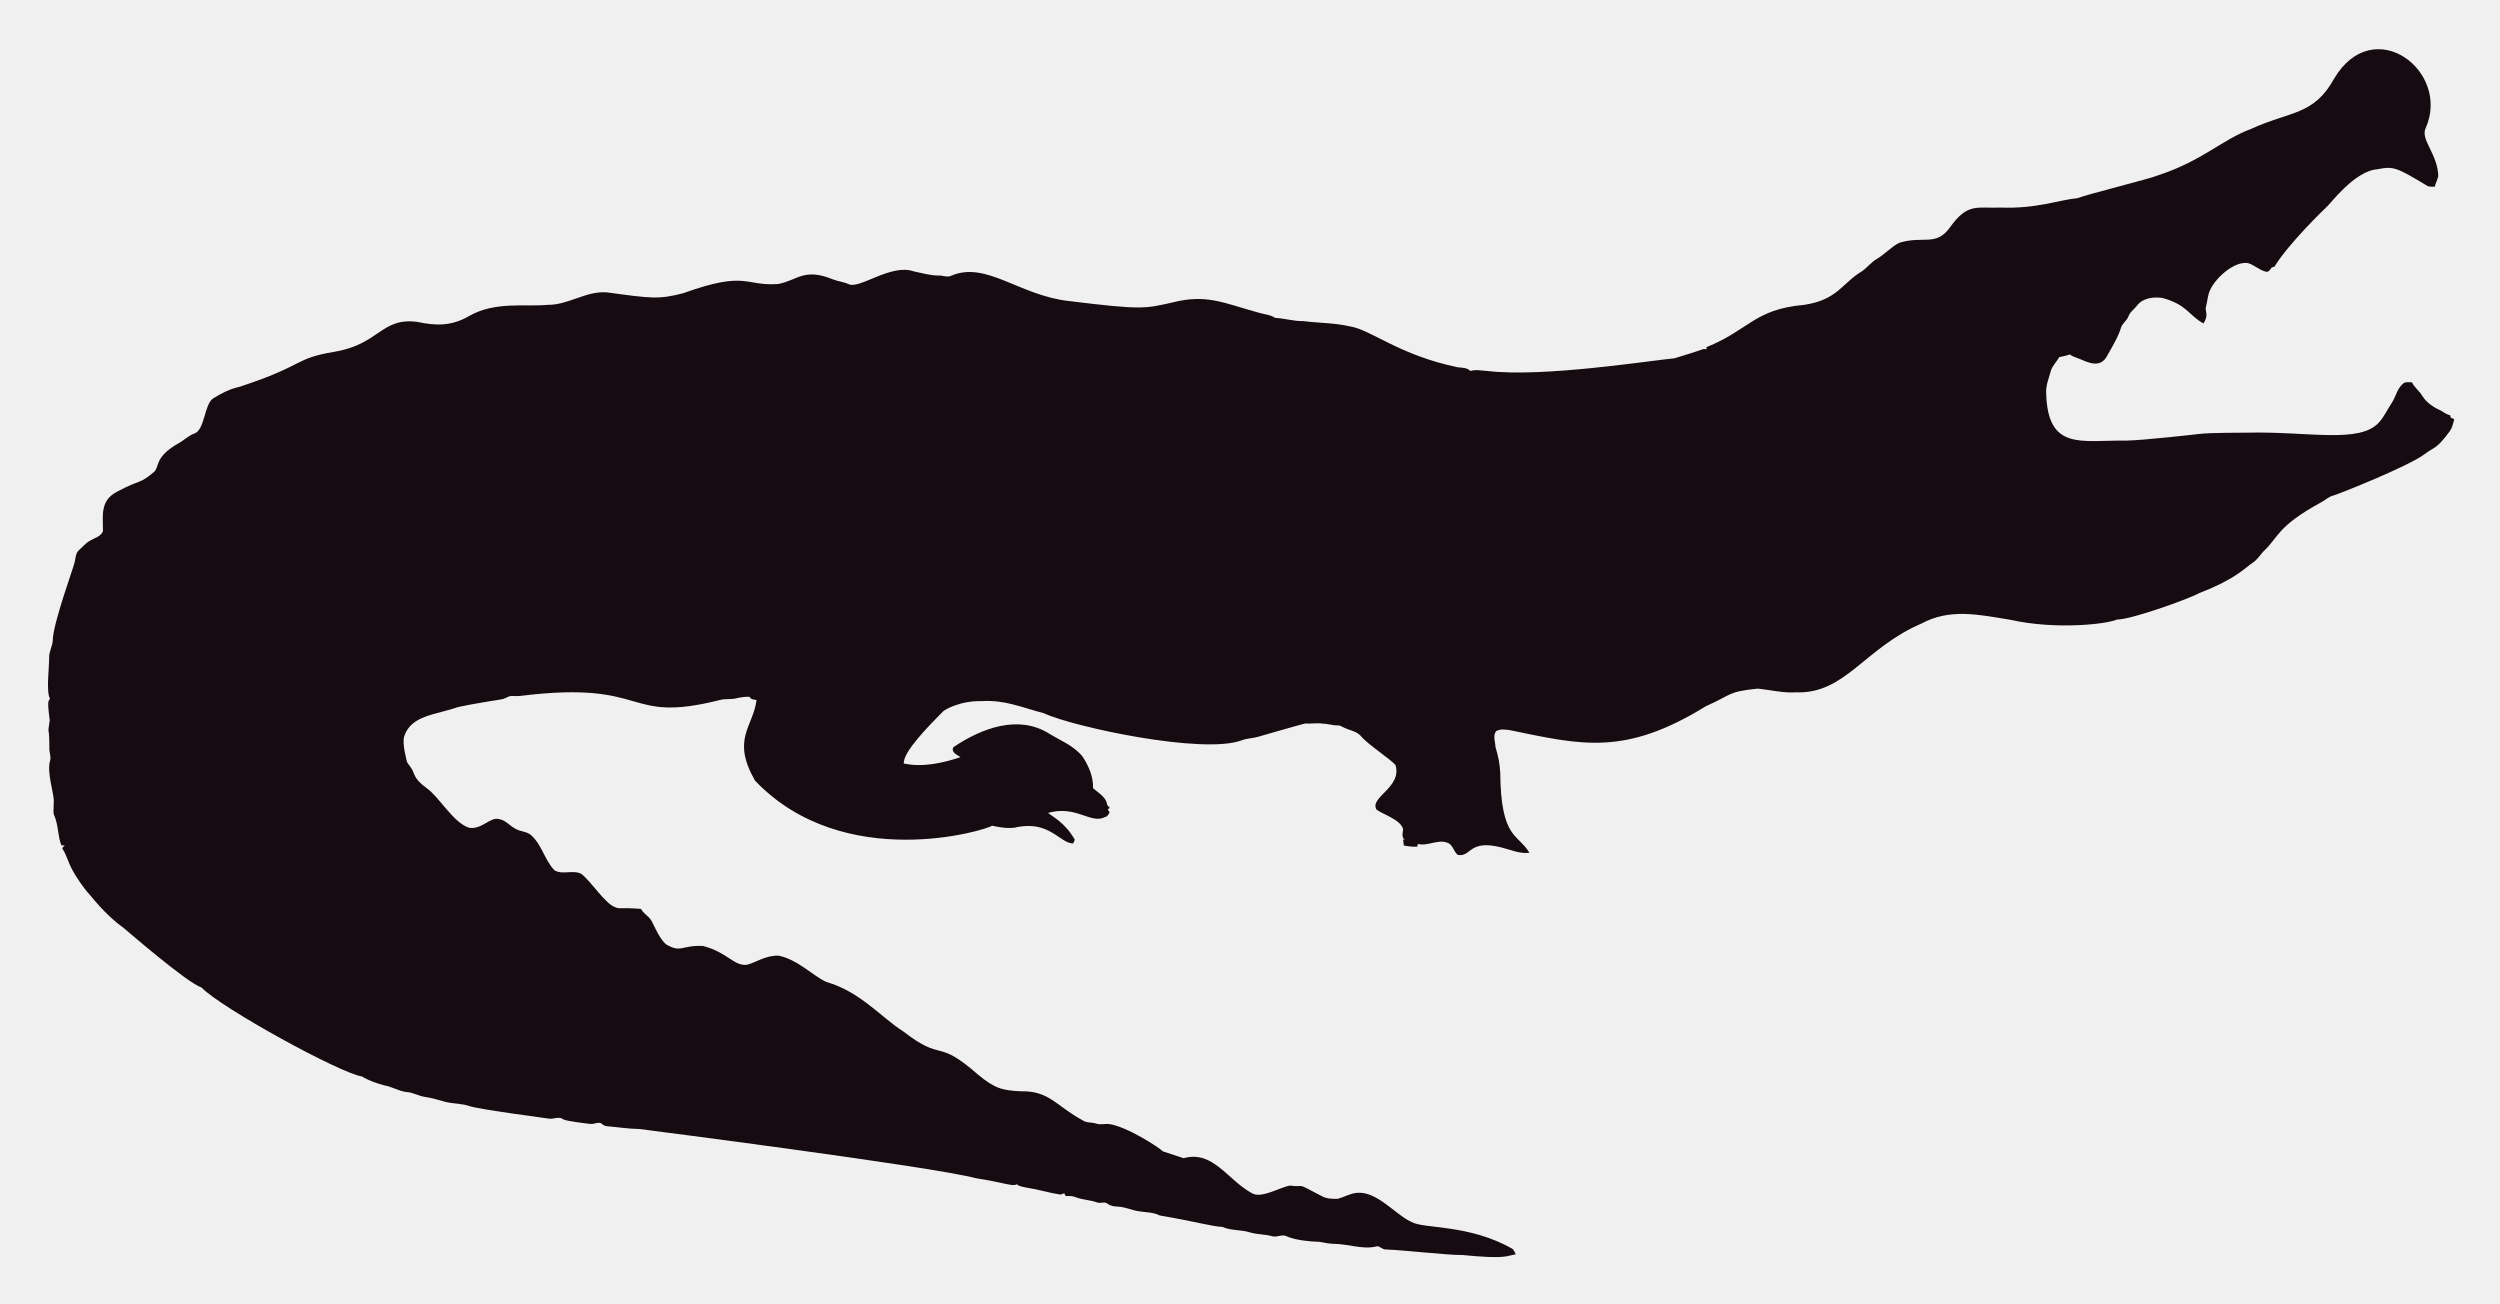
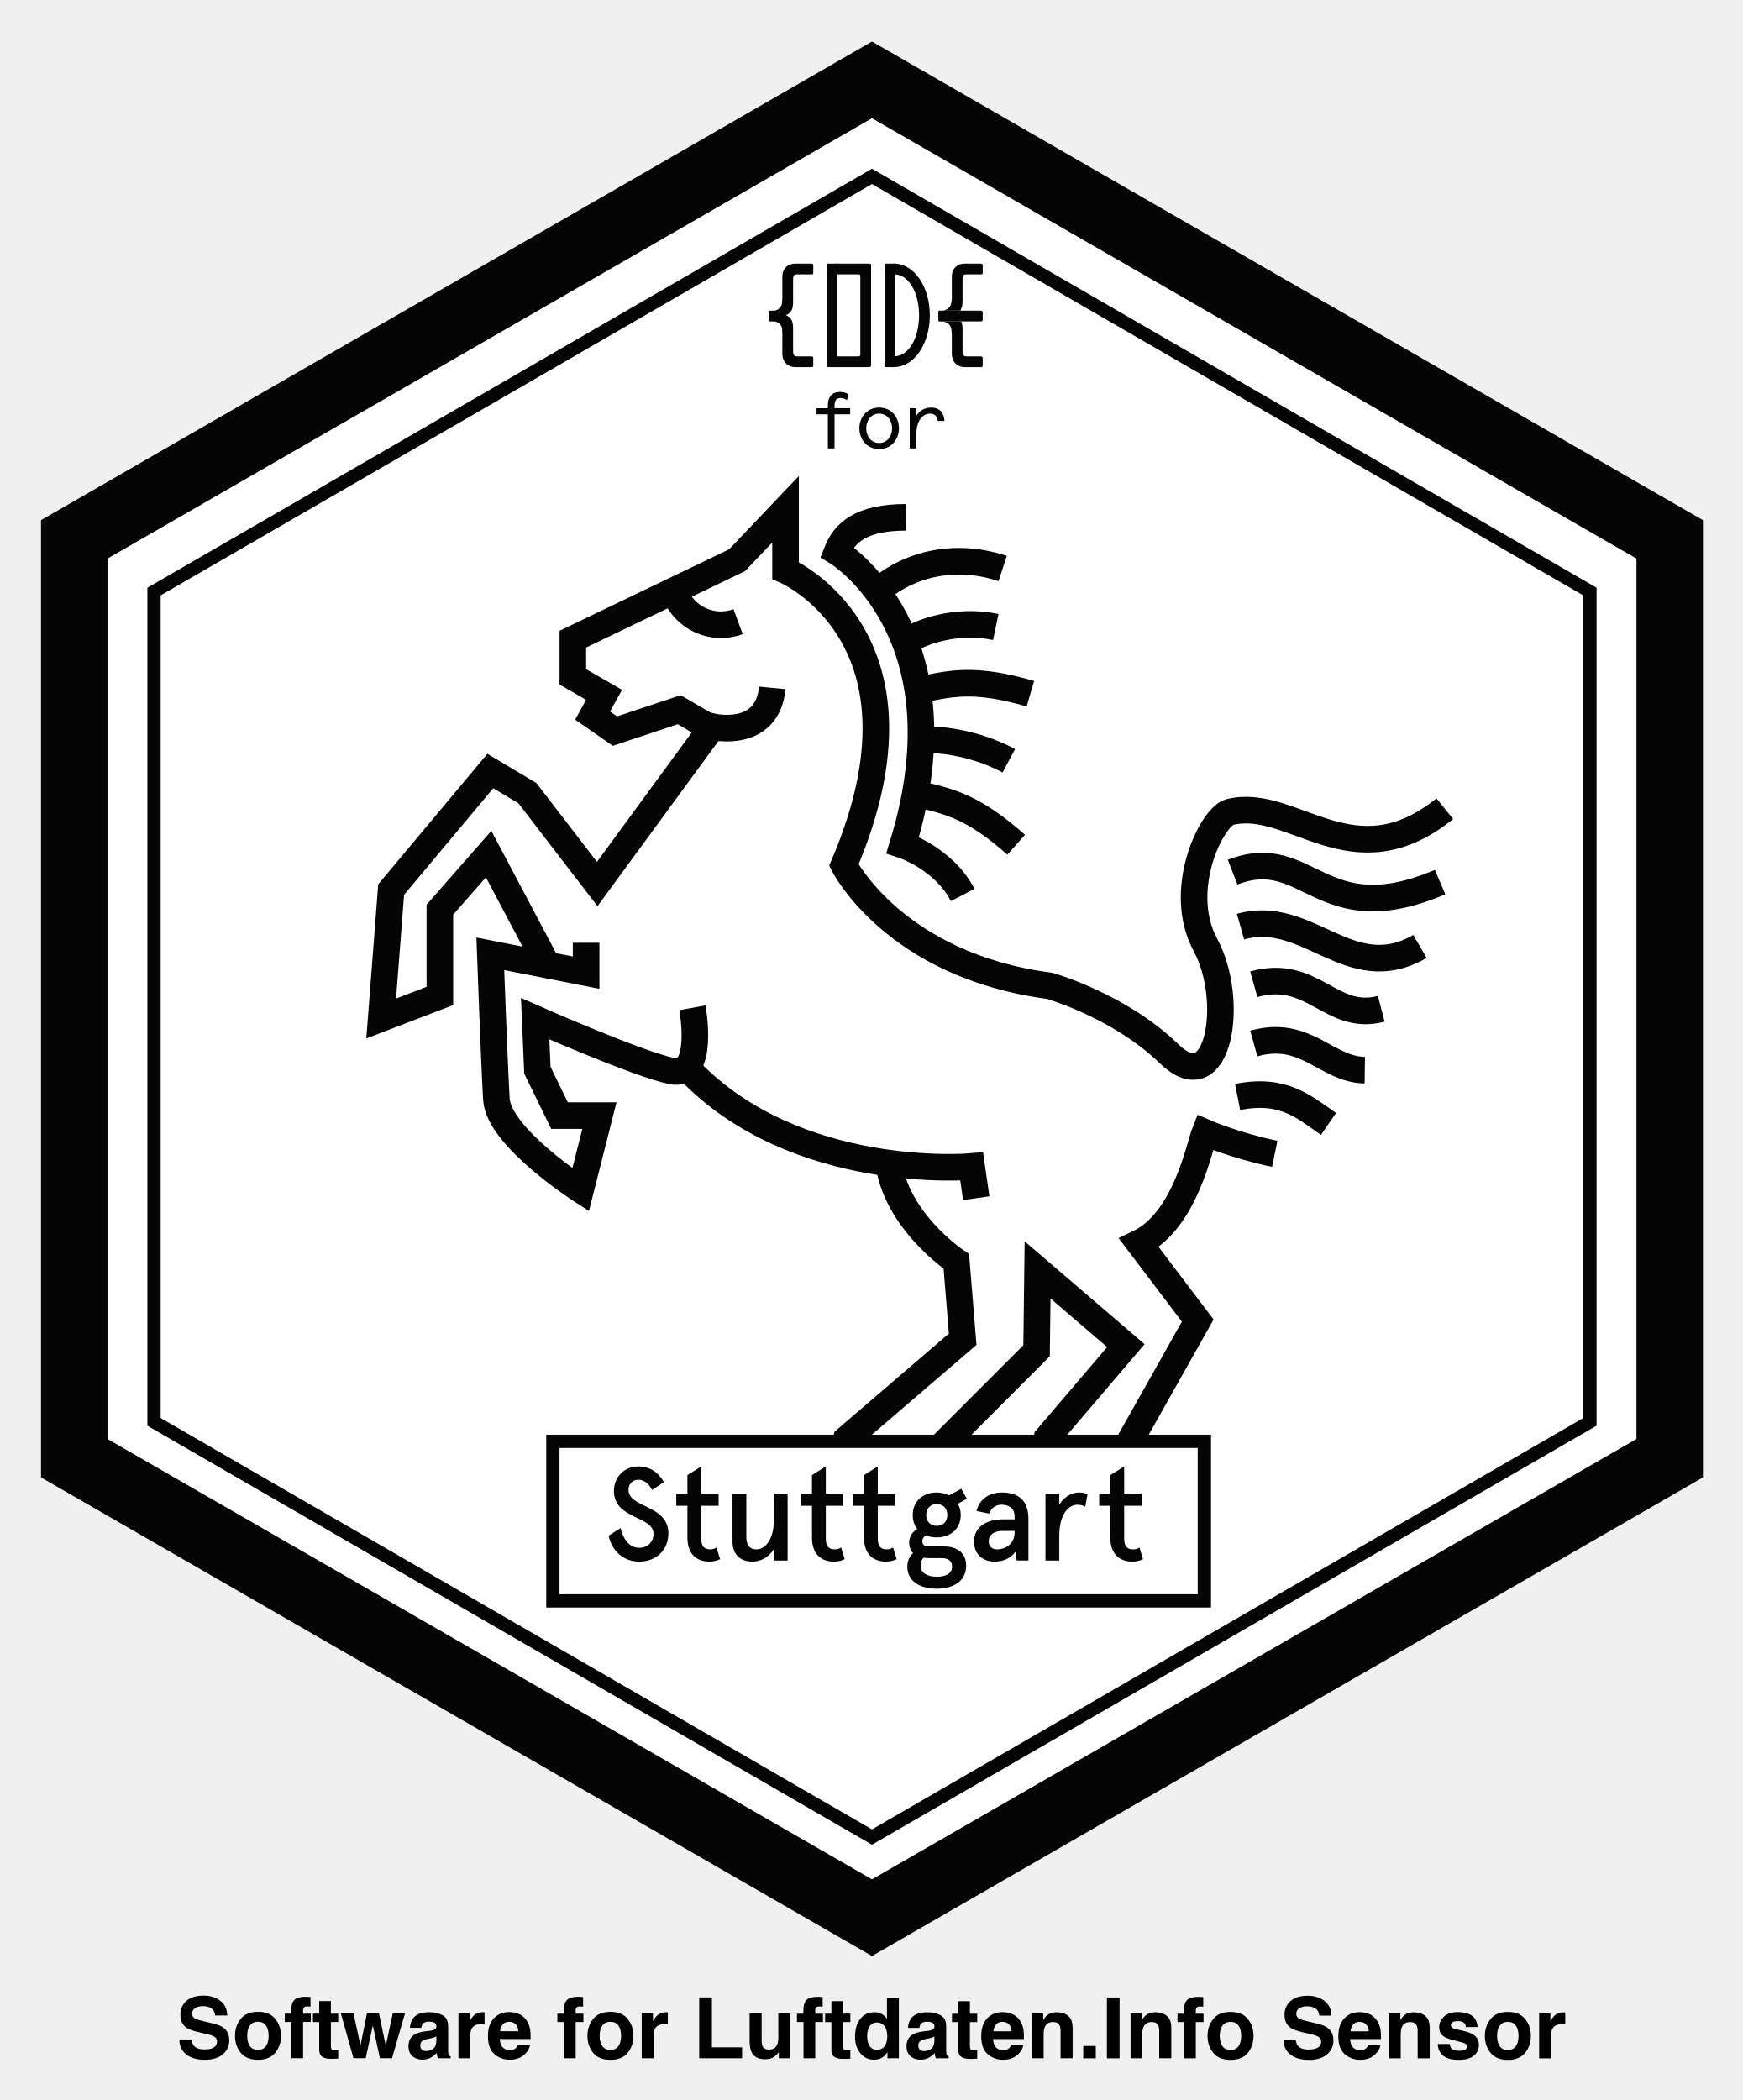
- <svg xmlns="http://www.w3.org/2000/svg" role="img" viewBox="-18.65 -23.65 2659.80 1387.30">
-   <path fill="#160B10" d="M2562.057 112.664c-5.93 12.226 13.089 27.649 13.408 51.328-.967 3.791-2.837 7.289-3.816 11.093-2.417-.267-4.923.089-7.226-.636-33.512-20.05-36.245-21.483-53.631-18.038-24.88 1.775-51.012 38.147-54.547 40.579-1 .685-40.963 39.485-54.967 62.993-1.056.331-2.086.661-3.078 1.005-1.45 2.188-3.295 5.317-6.386 4.363-6.755-1.794-12.047-7.022-18.687-9.083-14.172-2.325-33.569 14.577-40.185 28.126-2.76 5.432-2.862 11.614-4.401 17.415-2.078 5.918 3.558 9.203-2.964 18.611-15.758-8.651-16.89-19.671-43.645-27.108-9.541-1.323-21.002.025-27.146 8.345-2.9 3.956-7.454 6.64-8.994 11.487-1.705 4.223-5.788 6.857-7.569 10.978-3.219 10.775-9.274 20.417-14.705 30.186-7.484 15.043-21.458 7.113-29.639 3.893-3.549-1.501-7.378-2.404-10.482-4.745-3.613 1.31-7.378 2.124-11.131 2.799-2.9 5.19-7.62 9.362-9.184 15.252-1.972 7.442-5.139 14.807-4.771 22.656 1.426 62.435 37.744 50.23 84.657 50.985 18.427-.238 76.659-6.917 77.661-7.06 10.315-1.512 51.103-1.387 52.104-1.425 64.718-1.507 119.253 12.017 139.725-10.991 5.622-6.144 8.955-13.878 13.598-20.735 4.617-7.073 5.915-16.893 13.662-21.562 2.519-.687 5.19-.305 7.81-.242 2.481 5.406 7.582 8.854 10.609 13.891 4.503 7.467 12.047 12.632 19.921 16.041 3.269 1.794 6.144 4.389 9.999 4.936.166.852.369 1.705.598 2.57 1.259.611 2.519 1.208 3.854 1.819-1.196 4.325-2.073 8.854-4.681 12.606-14.981 20.134-15.737 16.079-26.561 24.297-16.513 12.73-90.704 42.38-97.937 44.421-4.63 1.259-8.078 4.719-12.199 6.907-47.689 26.034-44.914 36.755-61.276 51.99-3.969 4.096-6.856 9.273-11.754 12.403-6.886 4.248-16.845 16.908-56.76 32.26-10.994 6.222-73.381 28.559-87.544 28.177-12.182 5.289-66.295 10.873-113.113.394-34.047-5.52-64.247-12.539-95.05 3.905-61.045 26.219-81.054 75.205-133.67 73.195-13.739.903-27.159-2.684-40.745-3.943-32.756 3.396-26.951 6.432-54.687 18.547-86.536 53.421-132.198 41.426-208.888 25.607-4.859-.636-10.304-1.616-14.68 1.259-3.511 4.999-.687 11.232-.509 16.804 2.76 8.879 4.605 18.076 5.037 27.388.678 70.703 18.876 64.615 31.064 85.038-10.38 1.31-20.137-3.346-30.008-5.724-35.054-8.942-31.959 10.974-46.367 7.887-4.376-3.651-5.076-10.864-10.94-12.886-10.482-3.893-20.875 4.033-31.37 1.285-.165.725-.483 2.163-.649 2.875-4.834.432-9.592-.331-14.311-1.196-.153-2.201-.407-4.401-.751-6.551.7.127 2.112.382 2.824.509-5.368-1.387-2.926-7.48-2.862-11.411-2.581-10.171-21.93-15.743-28.266-20.735-7.896-13.101 27.192-23.356 20.29-47.143-4.808-6.385-29.888-22.164-37.17-31.395-4.783-5.063-12.047-5.813-18.013-8.815-1.972-.827-3.791-2.315-6.017-2.239-5.597.191-10.965-1.781-16.537-1.908-6.208-.878-12.441.318-18.661-.076-6.376 1.51-49.471 13.993-49.471 13.993-5.775 1.781-11.97 1.603-17.631 3.791-41.153 15.671-180.401-14.399-211.051-28.838-22.477-5.819-41.27-14.396-65.945-12.772-23.033-.496-39.521 9.215-41.101 11.08-14.156 14.382-42.805 43.009-41.597 55.297 9.881 2.049 27.067 4.244 60.297-6.755-3.6-2.633-10.164-4.859-7.683-10.52 30.91-20.96 69.478-34.528 101.385-14.896 12.454 7.683 26.879 13.128 36.241 24.907 6.449 9.897 11.461 21.384 11.08 33.43 5.483 5.19 14.184 9.464 14.96 17.771.954 1.132 1.883 2.239 2.9 3.371-.56.344-1.679 1.03-2.251 1.361.674 1.081 1.336 2.15 2.022 3.244-1.157 2.112-2.252 4.643-4.923 5.037-15.167 7.923-30.412-12.885-60.589-4.414 4.515 3.914 17.957 10.035 28.495 28.596-.623 1.285-1.221 2.582-1.781 3.893-14.581-.066-25.26-25.439-62.103-16.83-8.065 1.081-16.27-.28-24.119-2.048-5.689 4.616-157.704 51.097-252.241-47.919-25.462-44.516-2.105-56.742 1.616-85.776-2.646-.598-6.259-.445-7.429-3.447-4.834-.216-9.63.547-14.311 1.666-5.343 1.336-10.927.254-16.283 1.527-104.921 26.598-73.475-21.586-213.976-4.058-3.638.483-7.327-.471-10.927.267-2.722 1.043-5.203 2.786-8.129 3.244-1.005.139-35.568 5.632-46.749 8.332-23.248 8.245-49.669 8.494-57.027 31.013-2.544 7.127 2.495 25.23 2.659 26.23.509 2.748 2.964 4.529 4.274 6.907 5.125 7.002 1.576 10.814 17.186 22.287 13.483 9.569 27.903 36.42 44.764 41.877 13.652 2.389 22.508-11.842 32.107-9.146 7.022 1.107 11.334 7.276 17.415 10.317 5.356 3.193 12.365 2.633 17.033 7.162 11.029 10.189 14.018 26.078 24.284 36.878 8.765 5.47 19.972-.979 28.965 4.071 11.309 9.233 25.045 31.634 35.809 35.287 4.836 2.294 4.589-.02 27.477 1.832 2.226 4.796 7.327 7.085 10.253 11.347 2.611 3.387 8.633 20.294 16.715 26.574 16.075 9.185 15.426.491 38.875 1.488 26.056 6.667 32.977 21.713 46.774 19.997 8.688-1.942 19.833-10.206 33.646-9.68 20.419 4.043 37.013 21.857 50.896 27.986 36.199 10.4 58.502 37.92 82.062 52.817 43.011 33.213 34.403 6.396 79.034 45.566 18.208 15.125 26.246 17.04 45.986 17.936 30.318-.751 37.93 16.193 65.525 30.81 4.134 3.155 9.541 1.844 14.196 3.498 4.147 1.463 8.51.394 12.772.369 18.974 1.87 55.059 25.539 58.465 29.232 7.353 2.353 14.667 4.91 22.02 7.276 31.527-8.837 46.862 23.524 72.916 37.323 9.817 6.052 31.604-7.299 40.338-8.179 17.829 2.357 3.781-4.531 33.392 11.016 5.241 3.066 11.589 3.218 17.504 3.028 6.869-1.921 13.204-5.852 20.48-6.348 21.245-1.942 41.314 23.767 57.816 30.975 12.756 7.578 60.29 2.089 106.638 28.189 2.366 1.298 3.155 4.007 4.3 6.284-10.435 1.423-8.676 5.392-56.964.7-16.115.199-61.486-5.252-82.52-5.953-2.824-.572-4.91-3.04-7.772-3.397-15.269 4.072-27.792-2.198-48.492-2.671-5.546-.102-10.825-2.201-16.359-2.162-2.762-.015-21.848-1.008-32.323-6.004-4.758-1.972-9.668 1.654-14.476.293-7.747-2.315-16.003-1.781-23.737-4.121-9.541-3.104-20.277-1.692-29.41-5.865-12.12-.691-23.98-4.714-66.899-12.25-6.984-3.625-14.985-3.091-22.516-4.49-7.416-1.145-14.324-4.643-21.892-4.821-3.727-.204-7.632-.649-10.698-2.939-3.206-2.951-7.645-.127-11.334-1.539-7.531-2.798-15.774-2.646-23.203-5.712-3.282-1.298-6.844-1.17-10.278-1.081-.394-.763-1.183-2.264-1.577-3.015-1.285.636-2.608 1.119-3.982 1.45-12.263-1.87-24.131-5.674-36.394-7.467-3.46-.903-7.404-1.005-10.113-3.6-3.831 2.97-12.398-1.54-43.747-6.411-46.335-12.483-357.594-52.295-357.594-52.295-11.716-.14-23.317-2.023-34.982-3.015-2.442-.127-4.211-1.844-6.068-3.18-3.753-1.387-7.467 1.336-11.271.789-2.02-.195-26.027-2.946-28.838-4.923-4.592-3.587-10.278.216-15.367-.738-2.203-.387-74.203-9.818-84.135-13.242-8.243-2.989-17.224-2.379-25.658-4.529-7.162-1.895-14.209-4.274-21.574-5.254-6.92-.878-13.001-4.923-20.035-5.266-8.319-.878-15.443-5.826-23.648-7.073-8.256-2.252-16.448-5.037-23.775-9.49-23.552-3.584-149.518-72.739-170.649-94.63-16.013-5.37-81.914-62.745-82.914-63.439-21.039-15.096-34.147-33.758-38.964-38.595-21.778-27.726-18.854-34.892-26.396-46.215.916-1.018 1.832-2.01 2.748-3.015-1.145.038-2.29.076-3.435.14-3.651-8.676-3.18-18.28-6.042-27.172-2.062-7.913-2.975-1.701-2.175-19.526.634-7.664-7.675-30.697-3.931-43.518 1.348-4.16-.814-8.281-.751-12.454.068-28.882-2.418-11.02.394-30.657-3.041-22.85-1.09-20.042.305-22.719-4.294-7.378-.844-32.606-.89-44.586-.025-6.246 3.714-11.741 3.867-17.962 0-16.859 22.775-79.378 23.076-82.113 1.056-4.198 1.043-9.032 3.778-12.568 4.338-3.74 7.874-8.485 13.052-11.169 4.745-2.913 11.411-4.172 13.471-10.088.043-16.362-3.503-32.575 15.532-42.157 25.219-13.344 23.115-7.424 38.34-20.379 6.931-5.754.059-15.764 26.434-30.772 5.915-3.129 10.622-8.281 17.046-10.507 11.015-3.661 10.497-31.892 20.099-37.437 8.612-5.33 17.796-10.113 27.795-12.148 71.433-23.584 56.818-29.805 100.939-37.31 48.019-7.907 49.805-36.895 88.244-31.777 19.858 4.163 35.994 4.605 54.61-5.953 27.665-16.35 60.97-9.859 83.919-12.212 22.172.42 41.279-15.29 63.693-13.191 46.138 6.272 54.878 7.691 80.993.738 67.442-24.31 65.094-7.128 100.634-9.706 20.946-3.875 27.233-17.596 58.388-4.91 5.368 2.188 11.283 2.595 16.575 5.025 11.553 5.818 45.215-22.204 69.43-13.535 8.676 1.717 17.262 4.401 26.205 4.401 4.49-.216 9.083 2.252 13.446.293 37.015-16.156 72.304 20.872 125.096 26.815 80.305 9.923 81.3 7.845 110.289 1.603 36.266-9.336 54.189.413 92.111 10.902 5.775 1.717 12.11 1.984 17.237 5.47 10.075.458 19.844 3.638 29.983 3.396 16.588 2.163 33.506 1.819 49.853 5.686 21.982 3.418 52.115 30.498 114.347 43.441 4.681.572 9.999.28 13.586 3.956 5.864-1.844 12.047-.267 18.038-.025 59.148 7.176 174.934-11.359 199.106-13.471 9.82-3.218 19.819-5.966 29.576-9.452 1.488-.674 3.155-.356 4.758-.229-.115-.522-.356-1.577-.483-2.099 45.944-18.548 50.589-40.213 103.827-45.057 35.891-5.17 40.645-23.282 61.836-35.809 5.712-3.969 9.897-9.808 16.028-13.281 8.408-4.872 14.82-12.555 23.559-16.931 25.605-7.944 38.867 4.305 53.847-16.257 19.089-26.933 29.276-20.168 53.605-21.256 38.819 1.522 63.061-8.345 81.948-9.935 11.484-4.495 77.877-20.69 87.061-24.742 45.297-14.857 67.746-37.884 97.505-48.848 42.187-19.404 67.008-14.225 88.74-53.694 41.891-70.568 124.443-7.946 97.366 52.7z" />
+ <svg xmlns="http://www.w3.org/2000/svg" role="img" viewBox="33.34 24.09 131.07 157.95">
+   <path fill="#FFF" d="M39.425 133.768v-69.11l60-34.561 60 34.561v69.11l-60 34.56z" />
+   <path fill="#050507" d="M98.925 32.983l57.5 33.119v66.221l-57.5 33.119-57.5-33.119V66.102l57.5-33.119zm0-5.771l-62.5 36v72.001l62.5 36 62.5-36V63.212l-62.5-36z" />
+   <path fill="none" stroke="#050507" stroke-miterlimit="10" d="M152.925 131.035l-54 31.227-54-31.227V68.583l54-31.226 54 31.226z" />
+   <path fill="none" stroke="#050507" stroke-miterlimit="10" stroke-width="2" d="M142.009 84.916c-6.917 5.583-11.444-.92-16.167.25-1.339.332-4.083 5.834-1.833 10.001s1.021 11.821-2.729 8.188c-3.75-3.632-8.99-5.115-8.99-5.115-11.683-1.533-15.479-9.082-15.479-9.082C104.127 72.028 92.425 67 92.425 67v-4.607l-3.648 3.834-12.352 5.936V75l2.349 1.351-.863 1.562 1.682 1.166 4.831-1.61 2.408 1.407m19.934 35.335l-.34-2.38s-13.166 1.167-21.25-7.25" />
+   <path fill="none" stroke="#050507" stroke-miterlimit="10" stroke-width="2" d="M85.423 99.889s.96 5.262-1.54 4.762-10.29-3.937-10.29-3.937l.167 3.876 1.665 3.41h3l-1.415 5.581s-6.168-3.972-6.334-6.819-.458-10.931-.458-10.931l7.207 1.417V95" />
+   <path fill="none" stroke="#050507" stroke-miterlimit="10" stroke-width="2" d="M74.52 96.694l-4.428-8.362-3.667 4.179V99l-4.415 1.696.75-9.698 7.458-8.917 2.792 1.667 5.25 6.833 8.666-11.833s4.129.975 4.5-2.919m-7.343-7.175c.714 1.928 2.849 2.906 4.774 2.193m52.799 19.588c-9.021 3.848-9.877-2.969-15.606-.747m14.092 5.588c-5.268 3.054-8.411-2.919-13.499-1.49m10.588 6.18c-3.795 1.003-5.137-3.095-9.588-1.845m8.35 6.459c-2.912-.04-4.418-3.108-8.35-2.004m5.62 6.049c-1.848-1.275-3.38-2.711-6.838-2.029m2.794 4.278c-3-.626-5.256-1.61-5.256-1.61-.396.989-1.454 6.639-4.954 8.319l4.417 5.833L116.343 136h-4.918l.668-3.752 5.928-6.948-6.64-5.693-.076 6.08L101.004 136h-5.087l1.073-3.664 8.758-7.517-.479-5.855s-4.991-3.315-5.157-8.147m-.851-42.163c1.713-1.631 5.227-3.217 9.494-1.804m-6.074 9.093c2.313-.49 4.086-.86 8.158.325m-8.301 7.579c2.299.546 4.061.968 7.234 3.779m-8.048-15.404c.813-.539 3.47-1.612 6.514-.972m-5.557 8.483c.975-.056 3.766.093 6.537 1.579" />
+   <path fill="none" stroke="#050507" stroke-miterlimit="10" stroke-width="2" d="M101.487 62.999c-3.375 0-4.626 1.145-5.2 2.604 0 0 9.868 5.972 4.949 22.043 0 0 3.081.999 4.512 3.759" />
+   <path fill="#FFF" d="M74.925 132.5h49v12h-49z" />
+   <path fill="none" stroke="#050507" stroke-miterlimit="10" d="M74.925 132.5h49v12h-49z" />
+   <path fill="#050507" d="M82.382 136.157c-.279-.53-.629-.77-1.039-.77-.449 0-.731.35-.731.76 0 1.379 3 1.109 3 3.268 0 1.279-.929 2.129-2.189 2.129-1.23 0-2.059-.83-2.309-1.949l.899-.569c.201.779.611 1.479 1.41 1.479.629 0 1.068-.43 1.068-1.05 0-1.369-2.976-1.069-2.976-3.229 0-1.06.808-1.839 1.828-1.839.959 0 1.559.52 1.93 1.18l-.891.59zm1.822.27h.84v-1.389l1.039-.65v2.039h1.309v.92h-1.309v2.458c0 .569.209.819.67.819.18 0 .299-.029.478-.14l.272.88c-.272.129-.531.18-.811.18-.949 0-1.648-.56-1.648-1.799v-2.398h-.84v-.92zm7.338 5.037v-.859c-.359.6-.959.939-1.629.939-.879 0-1.478-.529-1.478-1.51v-3.607h1.039v3.278c0 .679.308.919.779.919.65 0 1.289-.77 1.289-2.158v-2.039h1.039v5.037h-1.039zm2.031-5.037h.84v-1.389l1.039-.65v2.039h1.31v.92h-1.31v2.458c0 .569.211.819.67.819.18 0 .301-.029.48-.14l.27.88c-.27.129-.529.18-.809.18-.951 0-1.65-.56-1.65-1.799v-2.398h-.84v-.92zm3.91 0h.84v-1.389l1.039-.65v2.039h1.311v.92h-1.311v2.458c0 .569.211.819.67.819.18 0 .301-.029.48-.14l.27.88c-.27.129-.529.18-.809.18-.951 0-1.65-.56-1.65-1.799v-2.398h-.84v-.92zm6.309-.08c.34 0 .65.08.92.22l.93-.499.42.749-.68.38c.141.24.221.52.221.84 0 1.059-.791 1.688-1.811 1.688-.299 0-.578-.06-.809-.149-.18.1-.27.25-.27.439 0 .27.17.39.52.39h1.109c.988 0 1.668.489 1.668 1.439 0 1.249-1.078 1.74-2.207 1.74-1.27 0-2.219-.562-2.219-1.66 0-.431.17-.78.43-1.02-.182-.181-.291-.44-.291-.79 0-.449.24-.809.609-1.02-.219-.27-.34-.629-.34-1.059.001-1.049.78-1.688 1.8-1.688m-.479 4.937c-.18 0-.35-.01-.51-.03-.15.16-.221.351-.221.61 0 .499.451.818 1.221.818.719 0 1.148-.27 1.148-.759 0-.479-.34-.64-.83-.64h-.808zm.479-2.429c.471 0 .801-.319.801-.819s-.33-.82-.801-.82c-.459 0-.789.32-.789.82s.33.819.789.819m4.99-.489h.871v-.222c0-.628-.451-.878-.98-.878-.41 0-.77.219-.939.669l-.949-.2c.209-.85.93-1.389 1.898-1.389 1.17 0 2.01.51 2.01 1.988v3.129h-.881l-.1-.66c-.33.461-.85.74-1.559.74-.84 0-1.55-.48-1.55-1.529.001-1.038.89-1.648 2.179-1.648m-.449 2.258c.641 0 1.32-.41 1.32-1.279v-.109h-.91c-.641 0-1.039.3-1.039.779 0 .339.19.609.629.609m3.641.84v-5.037h1.039v.84c.35-.6.951-.92 1.49-.92.27 0 .49.061.639.12l-.18.949c-.16-.101-.379-.149-.59-.149-.67 0-1.359.739-1.359 2.328v1.869h-1.039zm4.041-5.037h.838v-1.389l1.041-.65v2.039h1.309v.92h-1.309v2.458c0 .569.209.819.668.819.182 0 .301-.029.48-.14l.27.88c-.27.129-.529.18-.809.18-.949 0-1.65-.56-1.65-1.799v-2.398h-.838v-.92zM97.04 54.188c-.186-.121-.322-.162-.484-.162-.289 0-.446.18-.446.569v.198h1.176v.456H96.11v2.566h-.502V55.25h-.851v-.456h.851v-.185c0-.732.354-1.038.928-1.038.277 0 .463.071.631.174l-.127.443zm2.426.557c.922 0 1.486.726 1.486 1.559s-.564 1.56-1.486 1.56c-.924 0-1.488-.727-1.488-1.56s.564-1.559 1.488-1.559m0 2.663c.617 0 .971-.522.971-1.104 0-.581-.354-1.103-.971-1.103-.619 0-.973.522-.973 1.103 0 .582.354 1.104.973 1.104m4.408-1.655c-.041-.348-.223-.552-.582-.552-.527 0-1.025.498-1.025 1.524v1.091h-.504v-3.022h.504v.557c.234-.366.611-.606 1.115-.606.6 0 .961.361.996 1.008h-.504zm-8.353-11.131v6.475h.809v-6.475z" />
+   <path fill="#050507" d="M98.729 51.704c.057 0 .129-.051.129-.105v-7.584c0-.055-.072-.101-.129-.101h-2.527c-.055 0-.075.022-.075.051v.657c0 .055.02.102.075.102h1.718c.057 0 .129.044.129.099v5.967c0 .055-.072.104-.129.104h-1.718c-.055 0-.075.019-.075.047v.658c0 .054.02.105.075.105h2.527zm1.141-7.082v6.475h.811v-6.475z" />
+   <path fill="#050507" d="M100.579 51.7v-.81c1.113 0 1.889-1.383 1.889-3.084 0-1.7-.775-3.084-1.889-3.084v-.808c1.518 0 2.697 1.746 2.697 3.892 0 2.147-1.179 3.894-2.697 3.894m-8.396-2.488v1.475c0 .605.387 1.017.998 1.017h1.252c.029 0 .076-.051.076-.105v-.608c0-.054-.07-.096-.127-.096h-1.06c-.262 0-.33-.112-.33-.411v-1.745c0-.609-.248-.834-.551-.945.303-.109.551-.334.551-.943v-1.745c0-.294.058-.382.33-.382h1.111c.029 0 .076-.047.076-.102v-.607c0-.055-.07-.101-.127-.101h-1.201c-.611 0-.998.397-.998.989v1.64s-.021.304-.035.407c-.039.274-.373.508-.582.505h-.317c-.056 0-.078.043-.078.099v.607c0 .055.022.104.078.104h.289c.266-.004.6.218.625.552.007.096.02.395.02.395m4.019-5.298h-.605c-.057 0-.077.046-.077.101v.709h.809v-.81h-.127zm-.681 7.077v.607c0 .055.02.106.076.106h.733v-.81h-.809v.097z" />
+   <path fill="#050507" d="M100.55 43.914h-.605c-.057 0-.074.046-.074.101v.709h.81v-.81h-.131zm-.68 7.077v.607c0 .055.018.106.074.106h.737v-.81h-.811v.097zm5.059-1.779v1.475c0 .605.381 1.017.992 1.017h1.252c.026 0 .082-.051.082-.105v-.608c0-.054-.076-.096-.133-.096h-1.061c-.262 0-.324-.112-.324-.411v-1.745c0-.195-.057-.373-.102-.474h-1.357c.373.101.531.234.609.558.038.162.042.389.042.389m-.057-2.262c-.078.265-.254.403-.566.505h1.275c.078-.202.156-.337.156-.606v-1.744c0-.294.053-.382.324-.382h1.112c.027 0 .082-.046.082-.101v-.608c0-.054-.076-.1-.133-.1h-1.201c-.611 0-.992.396-.992.989v1.64s-.018.274-.057.407" />
+   <path fill="#050507" d="M105.069 47.866c.205.074.428.195.566.398h1.486c.057 0 .133-.048.133-.103v-.607c0-.056-.076-.1-.133-.1h-1.541c-.101.203-.343.35-.511.412" />
+   <path fill="#050507" d="M103.987 47.455c-.055 0-.07.044-.07.099v.607c0 .055.016.104.07.104h1.648c-.092-.204-.316-.342-.479-.405.168-.062.322-.203.424-.405h-1.593z" />
+   <path d="M47.743 177.485h-.913c0 .476.171.85.512 1.122.342.273.81.409 1.407.409.584 0 1.036-.139 1.356-.415.32-.276.48-.624.48-1.042 0-.408-.136-.72-.41-.935-.176-.139-.436-.25-.783-.332l-.789-.19c-.304-.072-.503-.135-.596-.189-.145-.081-.217-.203-.217-.367 0-.178.073-.317.221-.416.147-.1.344-.149.59-.149.222 0 .406.038.556.115.224.116.344.312.36.587h.919c-.016-.486-.194-.857-.535-1.113-.341-.255-.752-.383-1.234-.383-.578 0-1.016.135-1.315.406-.298.272-.447.612-.447 1.022 0 .45.155.78.463.991.182.126.512.243.988.351l.484.109c.284.062.492.133.625.215.133.082.199.2.199.351 0 .259-.133.436-.4.531-.141.049-.324.074-.55.074-.376 0-.642-.094-.798-.283-.085-.103-.142-.26-.171-.468zm.929-3.305zm4.665 3.818c-.139.184-.338.277-.596.277s-.458-.093-.598-.277c-.14-.185-.209-.446-.209-.786 0-.339.07-.601.209-.785.14-.183.339-.275.598-.275.259 0 .458.092.596.275.139.184.209.445.209.785 0 .34-.07.602-.208.786zm.709.489c.285-.353.428-.777.428-1.275 0-.489-.143-.912-.428-1.27-.286-.358-.72-.537-1.301-.537-.582 0-1.016.179-1.301.537-.286.359-.429.782-.429 1.27 0 .497.143.922.429 1.275.285.353.719.53 1.301.53.581 0 1.015-.177 1.301-.53zm-1.301-3.064zm3.765-1.144c-.046-.004-.096-.005-.153-.005-.49 0-.8.102-.929.305-.122.137-.183.386-.183.748v.217h-.485v.625h.494v2.73h.883v-2.73h.58v-.625h-.58v-.285c0-.066.022-.127.066-.182.045-.055.125-.08.242-.078.117.004.201.008.25.014v-.721c-.079-.006-.14-.011-.186-.013zm.369 1.896h.472v2.084c0 .211.05.368.149.469.153.159.439.231.857.217l.42-.016v-.662a1.438 1.438 0 0 1-.088.005c-.03.001-.058.002-.086.002-.18 0-.288-.018-.323-.052-.034-.034-.052-.12-.052-.259v-1.789h.55v-.631h-.55v-.944H57.35v.944h-.472zm4.062-.662l-.488 2.429-.527-2.429h-.951l.951 3.386h.919l.538-2.466.531 2.466h.91l.982-3.386h-.922l-.528 2.438-.516-2.438zm5.219 1.74v.33c-.006.296-.09.5-.25.611-.161.112-.337.168-.527.168-.12 0-.223-.034-.307-.101-.084-.067-.125-.177-.125-.328 0-.17.068-.295.205-.376.08-.048.215-.087.401-.121l.199-.037c.099-.019.178-.039.234-.06.057-.022.113-.05.17-.086zm-.538-.413l-.301.037c-.341.044-.6.117-.777.218-.321.186-.481.488-.481.904 0 .321.1.569.3.744.2.175.452.262.759.262.24 0 .456-.055.647-.165.159-.093.299-.206.422-.338.006.077.014.145.025.205.011.06.029.125.056.193h.963v-.131c-.058-.026-.102-.061-.131-.102-.028-.041-.046-.119-.052-.236-.004-.153-.006-.284-.006-.391v-1.552c0-.408-.144-.686-.432-.833-.288-.147-.618-.22-.988-.22-.57 0-.971.148-1.205.447-.148.191-.23.434-.248.73h.853c.021-.131.063-.234.125-.31.087-.104.235-.155.444-.155.186 0 .328.026.424.079.096.053.144.149.144.288 0 .114-.063.197-.189.251-.071.032-.187.057-.352.078zm.047-1.416zm4.043.011c-.011-.001-.026-.001-.042-.001-.265 0-.481.069-.646.208-.102.083-.221.238-.357.463v-.59h-.846v3.386h.891v-1.618c0-.272.034-.473.102-.603.123-.231.361-.347.718-.347.026 0 .062.001.105.003.043.003.094.006.149.012v-.906c-.04-.003-.065-.004-.076-.005zm1.453.912c.113-.128.272-.193.477-.193.188 0 .346.061.474.182.127.121.198.299.213.533h-1.377c.029-.22.1-.393.213-.522zm1.238-.764c-.226-.105-.48-.158-.761-.158-.474 0-.861.156-1.157.469-.297.313-.445.762-.445 1.348 0 .626.164 1.077.494 1.354.329.277.709.416 1.14.416.521 0 .928-.165 1.217-.494.186-.208.291-.412.314-.612h-.904c-.048.1-.102.178-.164.233-.114.103-.262.155-.444.155-.172 0-.319-.042-.441-.128-.201-.136-.307-.375-.32-.714h2.317c.004-.292-.005-.516-.027-.671-.04-.265-.125-.497-.258-.699-.148-.227-.334-.394-.559-.5zm-.699-.158zm5.308-1.144c-.045-.004-.096-.005-.152-.005-.491 0-.8.102-.929.305-.123.137-.184.386-.184.748v.217h-.484v.625h.494v2.73h.882v-2.73h.581v-.625h-.581v-.285c0-.066.022-.127.067-.182.044-.055.125-.08.242-.078.117.004.201.008.25.014v-.721c-.079-.006-.14-.011-.186-.013zm2.833 3.72c-.139.184-.338.277-.596.277-.259 0-.458-.093-.597-.277-.14-.185-.21-.446-.21-.786 0-.339.07-.601.21-.785.14-.183.338-.275.597-.275.259 0 .458.092.596.275.139.184.208.445.208.785 0 .34-.07.602-.208.786zm.709.489c.285-.353.428-.777.428-1.275 0-.489-.143-.912-.428-1.27-.285-.358-.719-.537-1.301-.537-.582 0-1.016.179-1.301.537-.286.359-.428.782-.428 1.27 0 .497.142.922.428 1.275.285.353.719.53 1.301.53.582 0 1.016-.177 1.301-.53zm-1.301-3.064zm4.244.011c-.011-.001-.026-.001-.042-.001-.265 0-.481.069-.647.208-.102.083-.22.238-.357.463v-.59h-.845v3.386h.891v-1.618c0-.272.034-.473.102-.603.122-.231.361-.347.717-.347.026 0 .062.001.105.003.044.003.094.006.149.012v-.906c-.039-.003-.064-.004-.076-.005zm2.434-1.113v4.578h3.224v-.823h-2.268v-3.756zm4.696 1.193h-.906v2.041c0 .387.049.68.146.879.174.36.512.541 1.012.541.174 0 .325-.023.455-.069.129-.045.263-.13.402-.254.046-.04.085-.085.118-.137.033-.051.054-.083.062-.093v.478h.861v-3.386h-.898v1.842c0 .217-.029.392-.087.525-.112.245-.319.367-.622.367-.236 0-.394-.086-.475-.258-.045-.097-.068-.242-.068-.435zm.621-.09zm3.783-1.144c-.045-.004-.096-.005-.152-.005-.49 0-.8.102-.929.305-.122.137-.184.386-.184.748v.217h-.484v.625h.494v2.73h.882v-2.73h.581v-.625h-.581v-.285c0-.066.023-.127.067-.182.044-.055.125-.08.242-.078.117.004.201.008.25.014v-.721c-.079-.006-.14-.011-.186-.013zm.37 1.896h.472v2.084c0 .211.049.368.149.469.153.159.439.231.857.217l.42-.016v-.662a1.481 1.481 0 0 1-.088.005c-.03.001-.059.002-.086.002-.18 0-.288-.018-.323-.052-.035-.034-.053-.12-.053-.259v-1.789h.55v-.631h-.55v-.944h-.876v.944h-.472zm4.261-.607c-.159-.09-.342-.135-.547-.135-.445 0-.8.165-1.066.497-.266.331-.399.786-.399 1.364 0 .501.135.911.406 1.232.27.32.603.48.998.48.24 0 .441-.046.603-.137.162-.091.306-.237.432-.438v.469h.861v-4.572h-.898v1.615c-.1-.159-.229-.284-.389-.374zm.217 2.412c-.13.186-.321.279-.572.279-.25 0-.437-.094-.56-.281-.124-.187-.185-.437-.185-.75 0-.29.06-.533.181-.729.121-.195.311-.293.57-.293.171 0 .319.054.448.162.208.178.314.474.314.888 0 .297-.065.538-.196.724zm3.74-.727v.33c-.006.296-.089.5-.25.611-.161.112-.336.168-.527.168-.12 0-.222-.034-.306-.101-.084-.067-.126-.177-.126-.328 0-.17.069-.295.205-.376.081-.048.215-.087.401-.121l.199-.037c.099-.019.178-.039.234-.06.057-.022.114-.05.17-.086zm-.537-.413l-.301.037c-.342.044-.601.117-.777.218-.321.186-.481.488-.481.904 0 .321.1.569.299.744.2.175.453.262.76.262.24 0 .455-.055.646-.165.159-.093.3-.206.422-.338a2.566 2.566 0 0 0 .025.205c.011.06.029.125.057.193h.962v-.131c-.057-.026-.101-.061-.13-.102-.029-.041-.047-.119-.053-.236-.004-.153-.006-.284-.006-.391v-1.552c0-.408-.144-.686-.432-.833-.288-.147-.617-.22-.988-.22-.569 0-.971.148-1.205.447-.147.191-.23.434-.248.73h.854c.02-.131.062-.234.124-.31.087-.104.235-.155.444-.155.186 0 .328.026.424.079.096.053.145.149.145.288 0 .114-.064.197-.19.251-.071.032-.187.057-.351.078zm.047-1.416zm1.814.752h.472v2.084c0 .211.049.368.149.469.153.159.439.231.857.217l.42-.016v-.662a1.481 1.481 0 0 1-.088.005c-.03.001-.059.002-.086.002-.18 0-.288-.018-.323-.052-.035-.034-.053-.12-.053-.259v-1.789h.55v-.631h-.55v-.944h-.876v.944h-.472zm3.325.171c.113-.128.272-.193.477-.193.188 0 .346.061.474.182.127.121.198.299.213.533h-1.377c.029-.22.1-.393.213-.522zm1.238-.764c-.225-.105-.479-.158-.761-.158-.474 0-.86.156-1.157.469-.297.313-.445.762-.445 1.348 0 .626.164 1.077.494 1.354.329.277.709.416 1.14.416.522 0 .928-.165 1.217-.494.186-.208.291-.412.314-.612h-.904c-.048.1-.102.178-.164.233-.114.103-.262.155-.444.155-.171 0-.319-.042-.441-.128-.201-.136-.307-.375-.32-.714h2.317c.004-.292-.005-.516-.027-.671-.04-.265-.125-.497-.258-.699-.147-.227-.333-.394-.559-.5zm-.699-.158zm4.875.284c-.223-.184-.509-.275-.859-.275-.28 0-.511.068-.693.205-.102.076-.209.201-.323.375v-.494h-.854v3.379h.883v-1.832c0-.209.029-.381.087-.516.112-.254.318-.382.618-.382.244 0 .41.087.497.261.048.095.072.232.072.41v2.059h.907v-2.279c0-.425-.111-.729-.334-.912zm-1.185-.284zm2.32 2.55v.926h.941v-.926zm2.73.926v-4.578h-.951v4.578zm-.475-4.668zm4.031 1.477c-.223-.184-.509-.275-.859-.275-.28 0-.511.068-.693.205-.102.076-.209.201-.323.375v-.494h-.854v3.379h.883v-1.832c0-.209.028-.381.087-.516.112-.254.318-.382.618-.382.244 0 .41.087.497.261.048.095.072.232.072.41v2.059h.907v-2.279c0-.425-.111-.729-.334-.912zm-1.186-.284zm3.737-1.144c-.046-.004-.096-.005-.152-.005-.491 0-.8.102-.929.305-.122.137-.183.386-.183.748v.217h-.485v.625h.494v2.73h.883v-2.73h.58v-.625h-.58v-.285c0-.066.022-.127.066-.182.045-.055.125-.08.243-.078.117.004.2.008.25.014v-.721c-.079-.006-.141-.011-.186-.013zm2.833 3.72c-.139.184-.338.277-.596.277-.259 0-.459-.093-.598-.277-.14-.185-.209-.446-.209-.786 0-.339.07-.601.209-.785.14-.183.339-.275.598-.275.259 0 .458.092.596.275.139.184.208.445.208.785 0 .34-.07.602-.208.786zm.709.489c.285-.353.428-.777.428-1.275 0-.489-.143-.912-.428-1.27-.286-.358-.72-.537-1.301-.537-.582 0-1.016.179-1.301.537-.286.359-.429.782-.429 1.27 0 .497.143.922.429 1.275.285.353.719.53 1.301.53.581 0 1.015-.177 1.301-.53zm-1.301-3.064zm4.895 2.063h-.913c0 .476.171.85.512 1.122.341.273.81.409 1.407.409.584 0 1.036-.139 1.356-.415.32-.276.48-.624.48-1.042 0-.408-.137-.72-.41-.935-.176-.139-.437-.25-.783-.332l-.789-.19c-.305-.072-.504-.135-.596-.189-.145-.081-.217-.203-.217-.367 0-.178.073-.317.221-.416.147-.1.344-.149.589-.149.222 0 .407.038.557.115.224.116.344.312.36.587h.919c-.017-.486-.195-.857-.535-1.113-.341-.255-.753-.383-1.235-.383-.578 0-1.015.135-1.314.406-.298.272-.447.612-.447 1.022 0 .45.155.78.463.991.182.126.512.243.988.351l.484.109c.284.062.492.133.625.215.133.082.199.2.199.351 0 .259-.133.436-.401.531-.14.049-.323.074-.55.074-.377 0-.643-.094-.798-.283-.086-.103-.142-.26-.171-.468zm.929-3.305zm3.409 2.165c.112-.128.271-.193.476-.193.189 0 .346.061.474.182.127.121.198.299.212.533h-1.376c.029-.22.1-.393.213-.522zm1.238-.764c-.226-.105-.48-.158-.762-.158-.474 0-.86.156-1.157.469-.298.313-.446.762-.446 1.348 0 .626.165 1.077.494 1.354.33.277.709.416 1.141.416.521 0 .928-.165 1.217-.494.186-.208.291-.412.314-.612h-.904c-.048.1-.102.178-.165.233-.114.103-.262.155-.444.155-.172 0-.319-.042-.442-.128-.201-.136-.307-.375-.32-.714h2.317c.004-.292-.005-.516-.028-.671-.039-.265-.125-.497-.257-.699-.148-.227-.334-.394-.559-.5zm-.699-.158zm4.874.284c-.222-.184-.508-.275-.859-.275-.279 0-.51.068-.693.205-.101.076-.208.201-.322.375v-.494h-.854v3.379h.882v-1.832c0-.209.029-.381.087-.516.111-.254.318-.382.618-.382.245 0 .411.087.497.261.048.095.072.232.072.41v2.059h.906v-2.279c0-.425-.111-.729-.334-.912zm-1.185-.284zm3.025 2.395h-.898c0 .347.127.633.381.859.254.224.647.337 1.179.337.522 0 .907-.106 1.157-.318.249-.212.375-.486.375-.822 0-.254-.087-.467-.262-.637-.176-.168-.44-.292-.792-.375-.528-.116-.836-.198-.922-.246-.087-.045-.131-.119-.131-.22 0-.081.041-.152.123-.212.081-.059.219-.089.412-.089.233 0 .399.059.497.179.052.066.084.156.096.27h.885c-.039-.413-.192-.705-.459-.874-.266-.169-.61-.254-1.032-.254-.445 0-.791.112-1.036.338-.246.224-.368.493-.368.806 0 .265.08.468.237.609.157.143.428.262.81.357.533.126.84.216.922.268.083.051.125.127.125.226 0 .103-.051.181-.154.233-.102.051-.24.078-.414.078-.296 0-.499-.059-.609-.178-.063-.066-.102-.178-.122-.335zm.678-2.395zm4.286 2.575c-.139.184-.338.277-.596.277s-.458-.093-.597-.277c-.14-.185-.21-.446-.21-.786 0-.339.07-.601.21-.785.14-.183.338-.275.597-.275.259 0 .458.092.596.275.139.184.209.445.209.785 0 .34-.07.602-.208.786zm.709.489c.285-.353.428-.777.428-1.275 0-.489-.143-.912-.428-1.27-.285-.358-.719-.537-1.301-.537-.582 0-1.016.179-1.301.537-.286.359-.428.782-.428 1.27 0 .497.142.922.428 1.275.285.353.719.53 1.301.53.582 0 1.016-.177 1.301-.53zm-1.301-3.064zm4.244.011c-.011-.001-.026-.001-.042-.001-.265 0-.481.069-.647.208-.101.083-.22.238-.357.463v-.59h-.845v3.386h.891v-1.618c0-.272.034-.473.102-.603.122-.231.361-.347.717-.347.026 0 .062.001.105.003.044.003.094.006.149.012v-.906c-.039-.003-.065-.004-.076-.005z" />
</svg>
